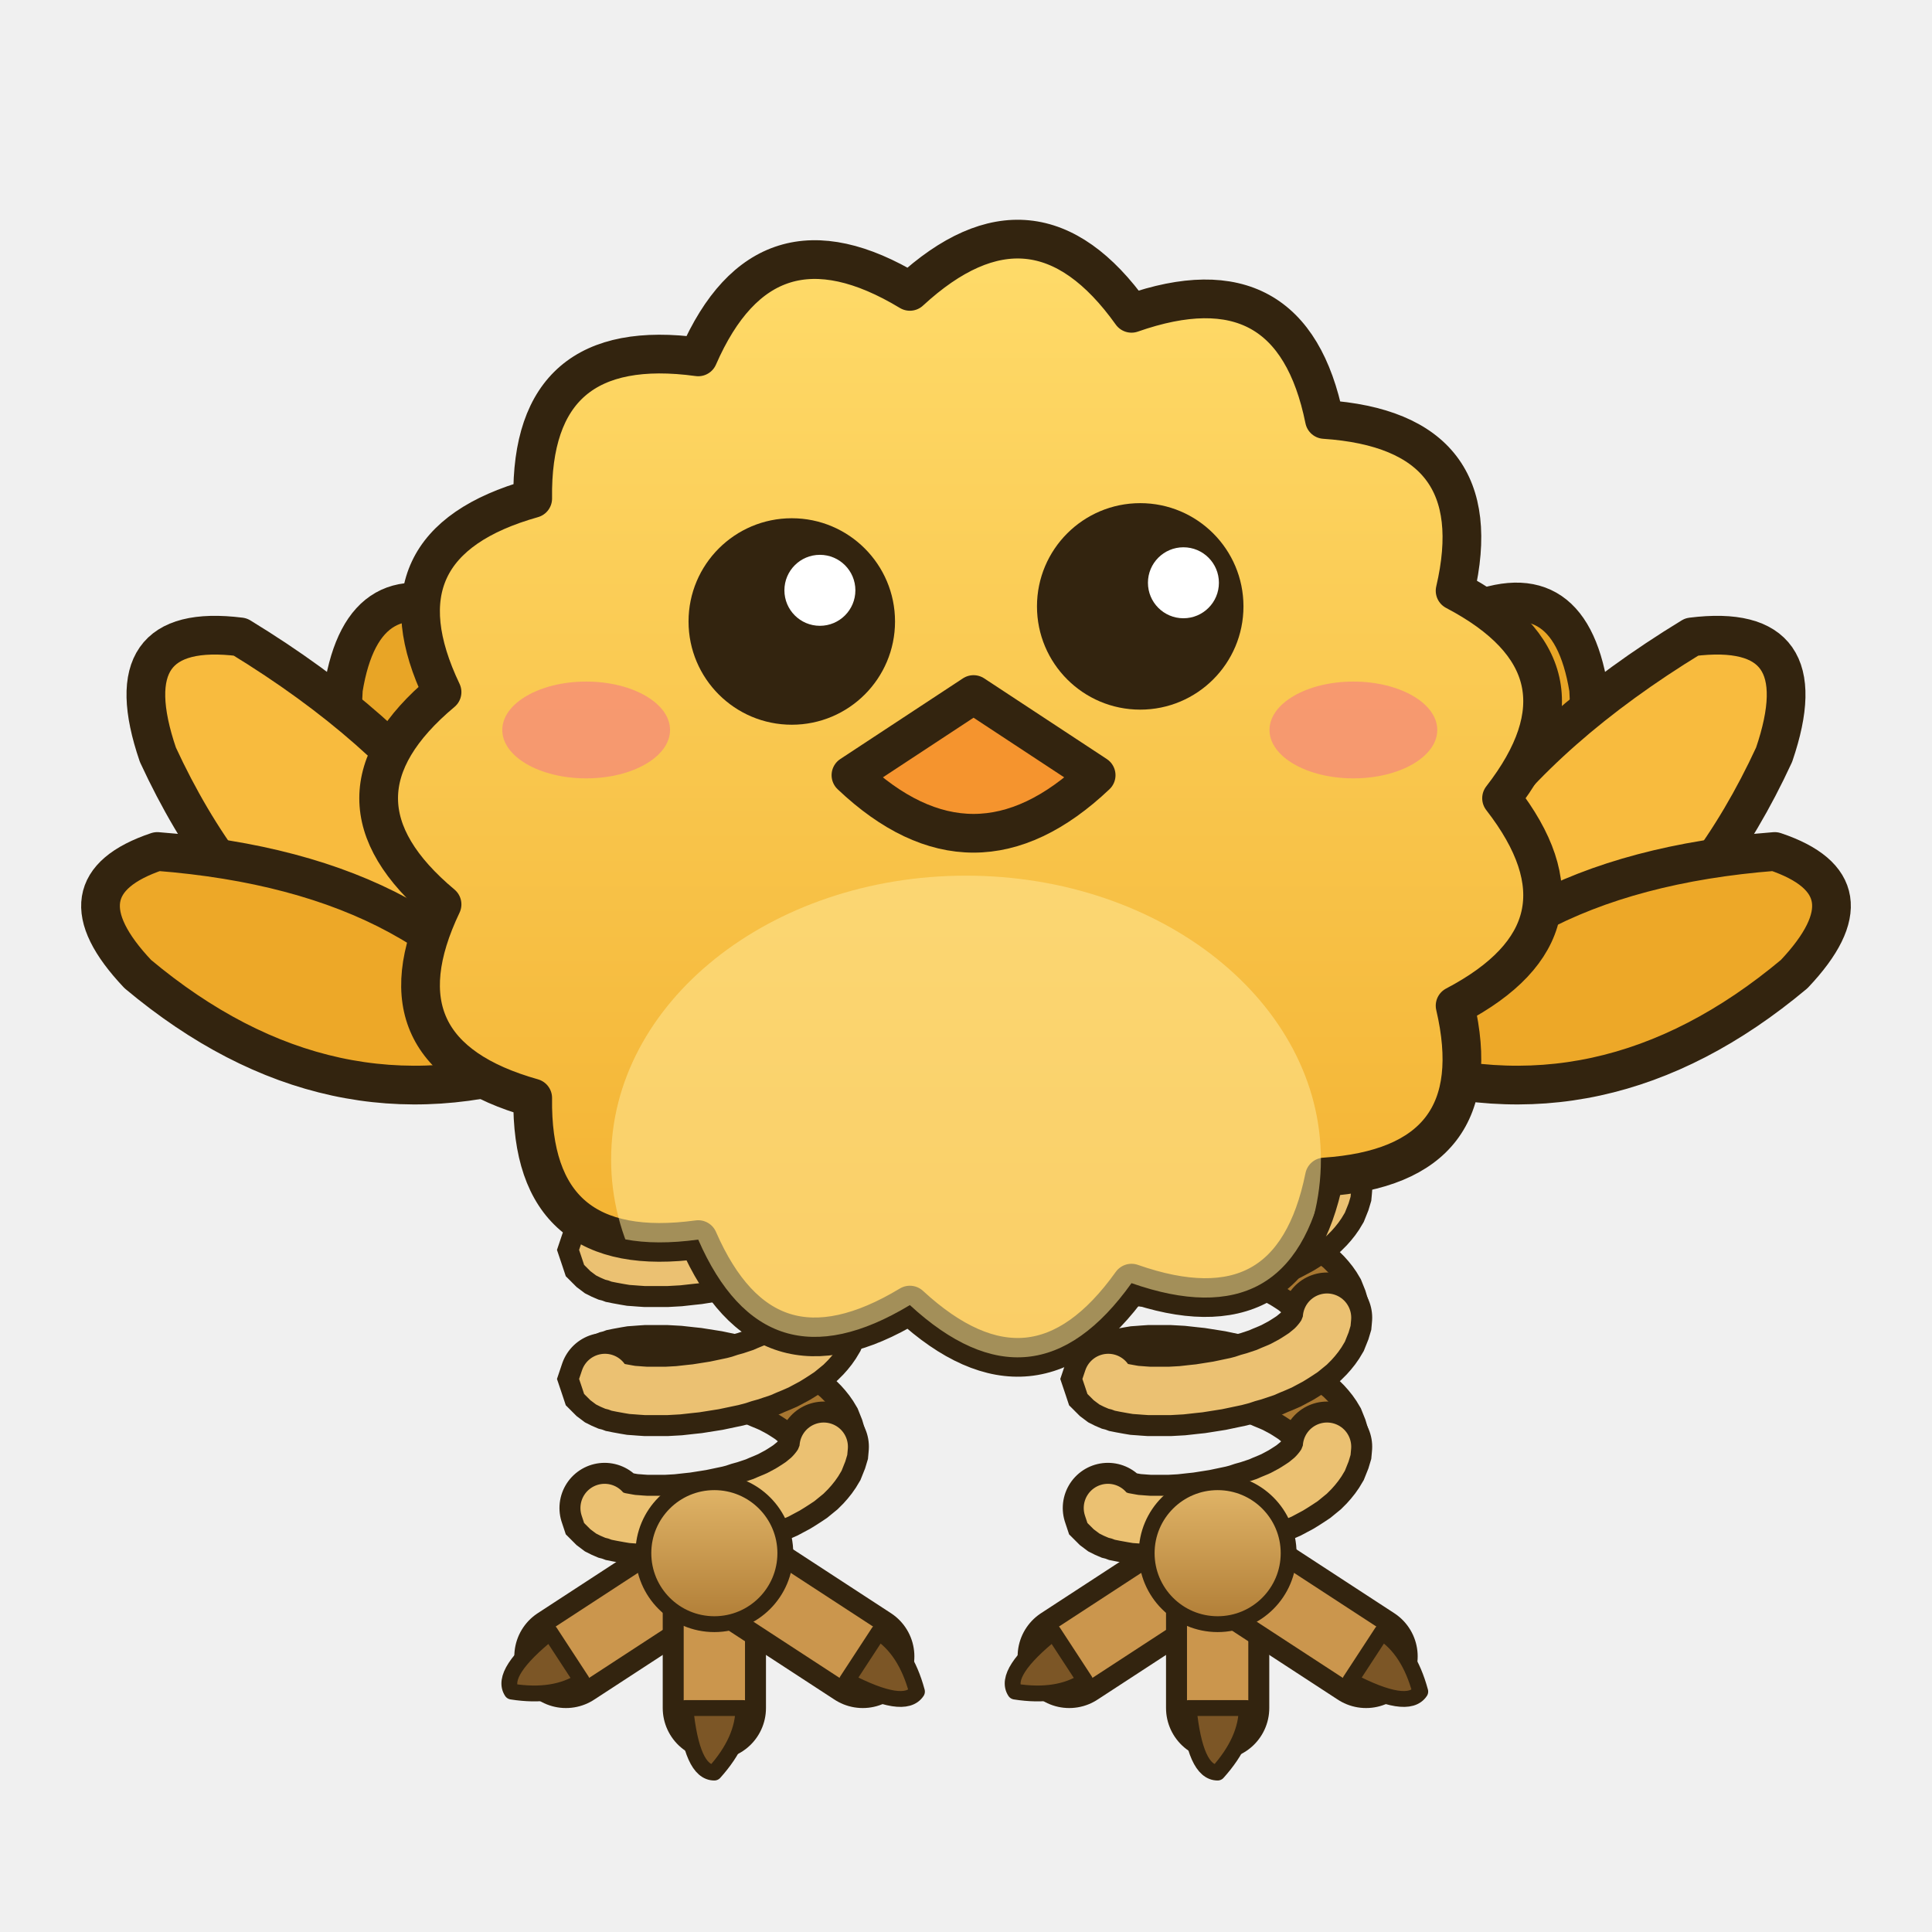
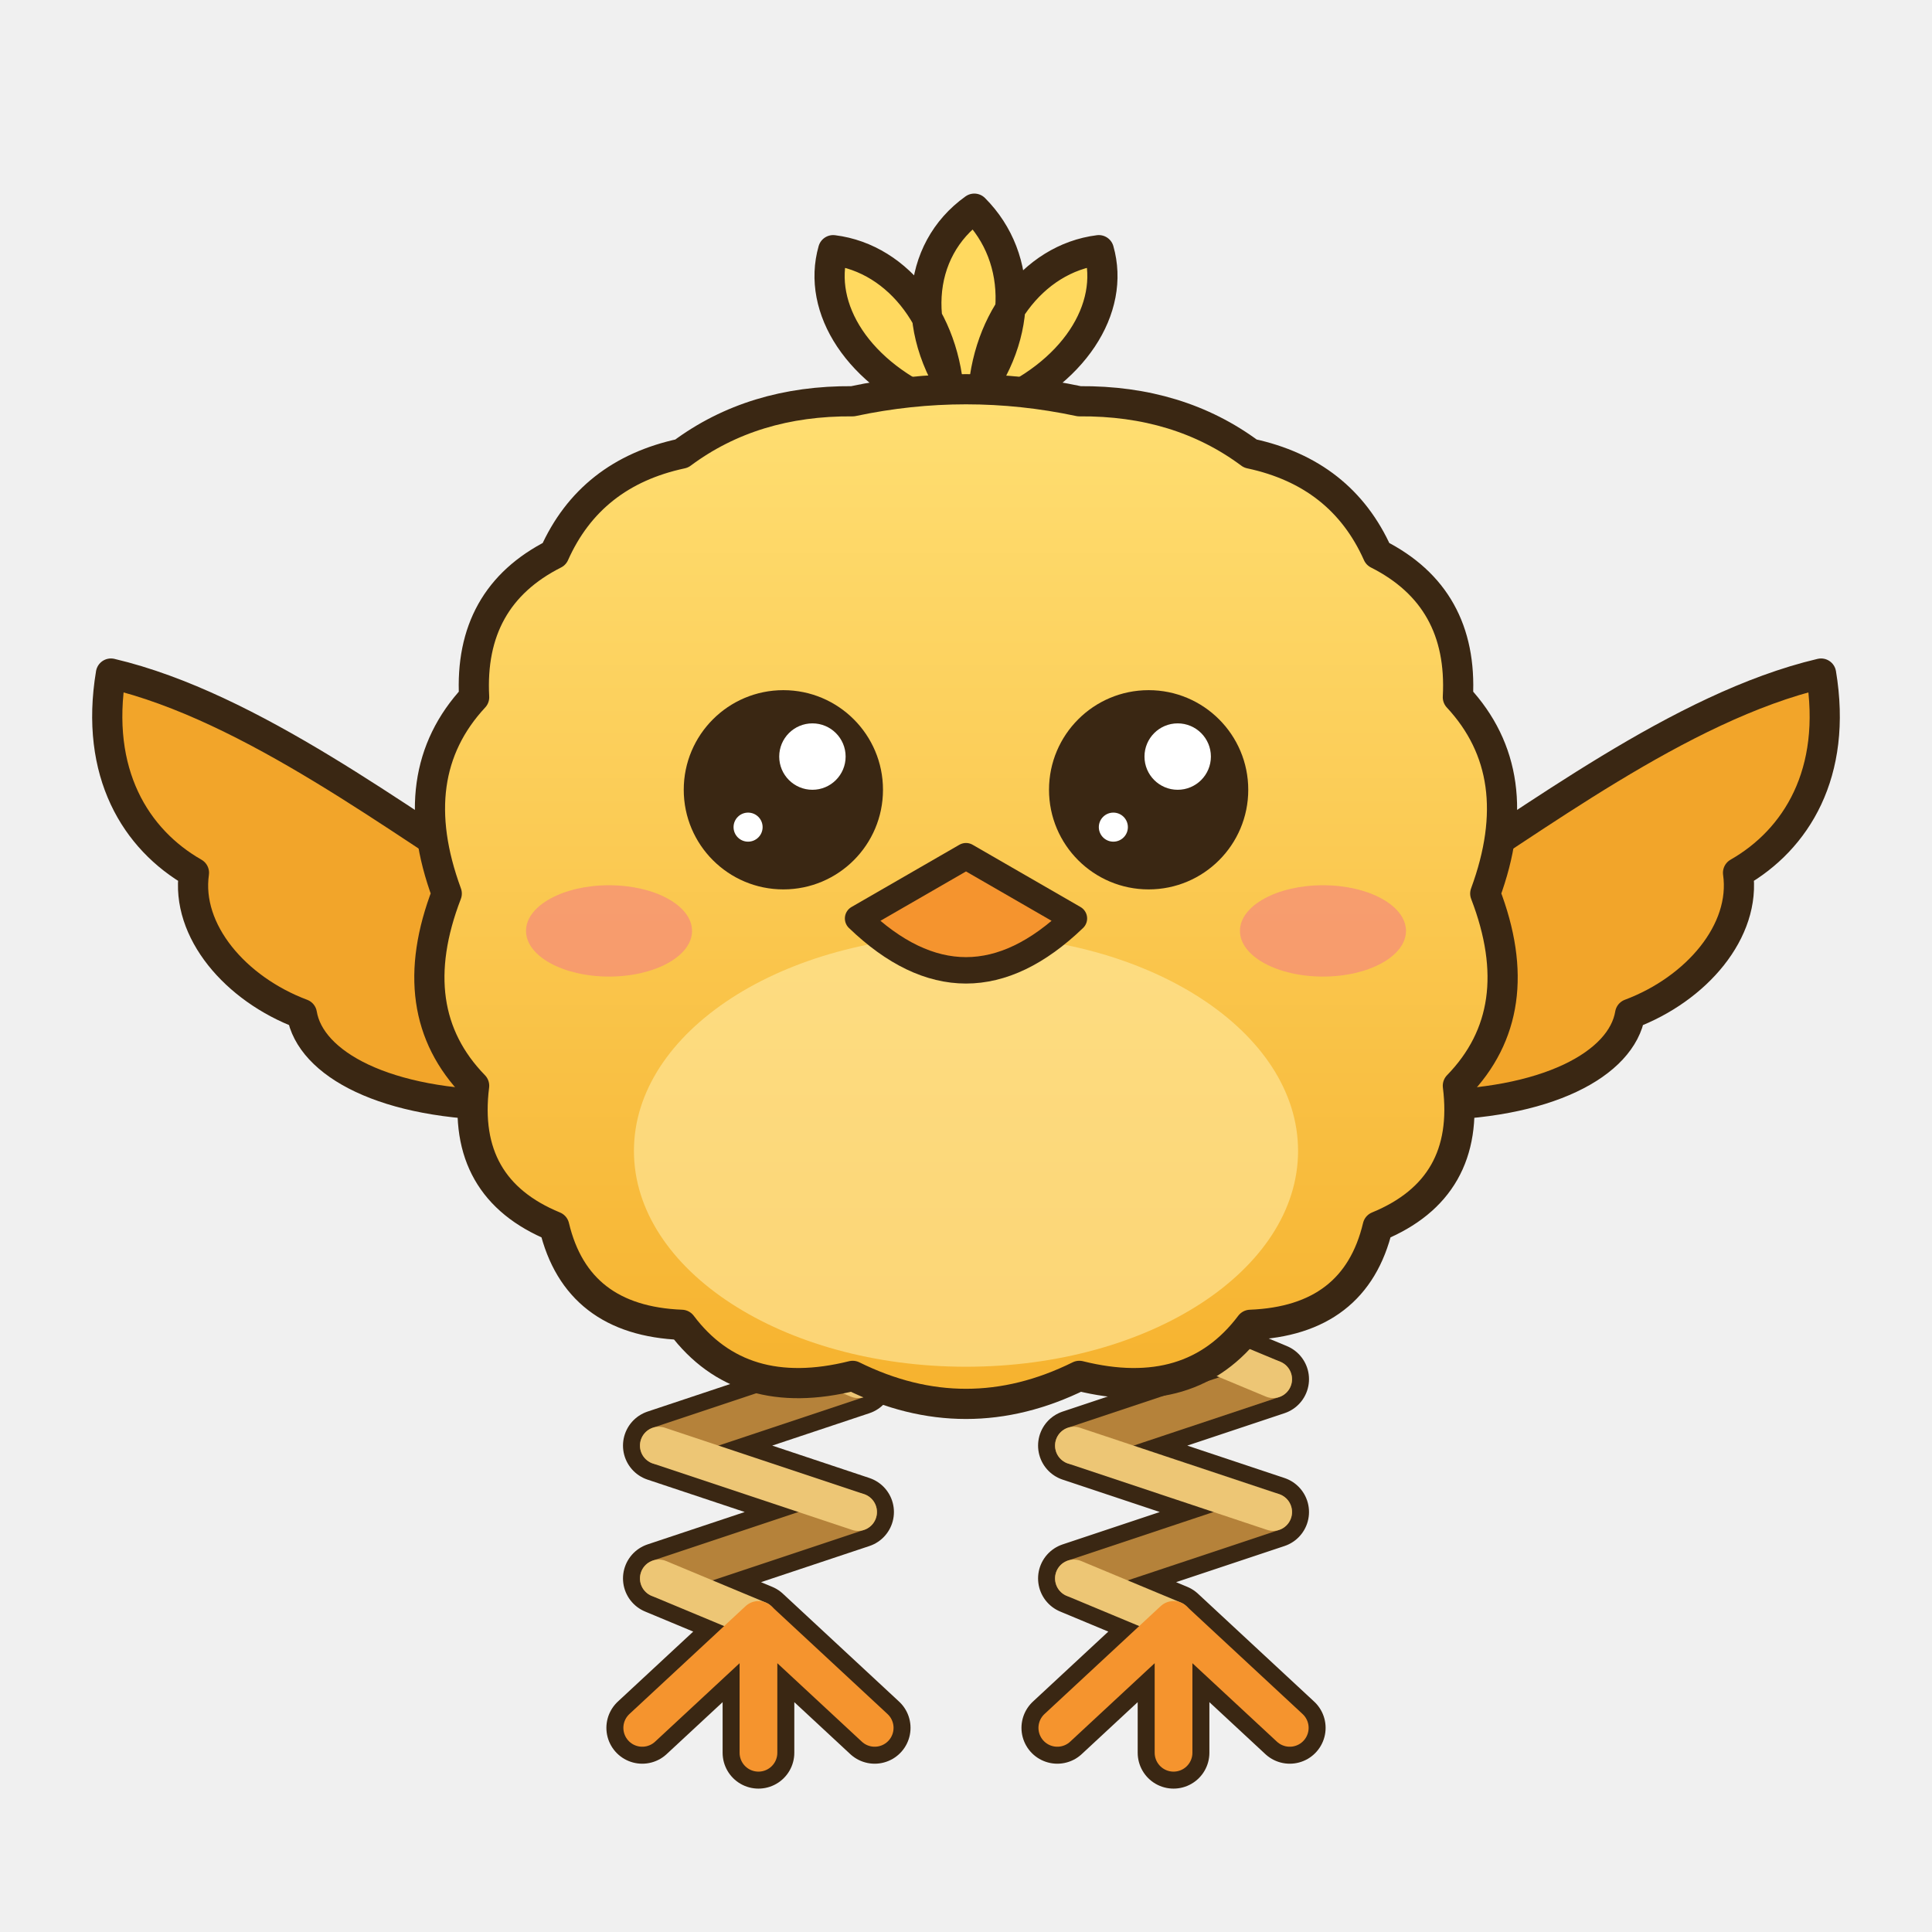
- <svg xmlns="http://www.w3.org/2000/svg" xmlns:xlink="http://www.w3.org/1999/xlink" viewBox="0 0 512 512" width="512" height="512" role="img" aria-label="springchick" version="1.1" id="svg59">
-   <defs id="defs4">
-     <linearGradient id="brass" x1="0" y1="0" x2="0" y2="1">
-       <stop offset="0" stop-color="#E9BE70" id="stop1" />
-       <stop offset="1" stop-color="#A9752F" id="stop2" />
+ <svg xmlns="http://www.w3.org/2000/svg" width="512" height="512" viewBox="0 0 512 512">
+   <defs>
+     <linearGradient id="linear-gradient-1" x1="256" y1="101.5" x2="256" y2="371" gradientUnits="userSpaceOnUse">
+       <stop offset="0" stop-color="#ffdf73" />
+       <stop offset="1" stop-color="#f6b22e" />
    </linearGradient>
-     <linearGradient id="down" x1="66.646" y1="27.224" x2="66.646" y2="392.84" gradientTransform="matrix(0.8717343,0,0,0.838587,37.12,35.41)" gradientUnits="userSpaceOnUse">
-       <stop offset="0" stop-color="#FFDC6B" id="stop3" />
-       <stop offset="1" stop-color="#F2AE2C" id="stop4" />
-     </linearGradient>
-     <clipPath id="bodyClip">
-       <path d="M 422.0 206.0 Q 453.3 246.3 407.6 270.3 Q 419.2 319.9 367.1 323.4 Q 356.9 373.7 307.3 356.3 Q 277.1 398.6 238.6 363.1 Q 193.7 390.2 173.0 342.8 Q 121.0 349.9 121.7 298.9 Q 71.7 284.8 93.6 238.9 Q 54.3 206.0 93.6 173.1 Q 71.7 127.2 121.7 113.1 Q 121.0 62.1 173.0 69.2 Q 193.7 21.8 238.6 48.9 Q 277.1 13.4 307.3 55.7 Q 356.9 38.3 367.1 88.6 Q 419.2 92.1 407.6 141.7 Q 453.3 165.7 422.0 206.0 Z" id="path4" />
-     </clipPath>
-     <linearGradient xlink:href="#brass" id="linearGradient59" x1="150" y1="412" x2="150" y2="468" gradientUnits="userSpaceOnUse" gradientTransform="matrix(0.855,0,0,0.855,37.12,35.41)" />
-     <linearGradient xlink:href="#brass" id="linearGradient60" x1="306" y1="412" x2="306" y2="468" gradientUnits="userSpaceOnUse" gradientTransform="matrix(0.855,0,0,0.855,37.12,35.41)" />
  </defs>
  <g id="sc-chick">
    <g id="sc-legs">
-       <path d="m 218.38,314.14 -0.086,0.855" fill="none" stroke="#33240f" stroke-width="22.23" stroke-linecap="round" id="path5" />
-       <path d="m 218.38,314.14 -0.086,0.855" fill="none" stroke="#a87731" stroke-width="10.26" stroke-linecap="round" id="path6" />
-       <path d="m 160.326,330.983 0.086,-0.257 0.257,-0.257 0.342,-0.257 0.342,-0.257 0.513,-0.257 0.599,-0.257 0.684,-0.171 0.684,-0.257 0.855,-0.171 0.941,-0.171 0.941,-0.171 1.026,-0.171 1.197,-0.086 1.111,-0.086 1.282,-0.086 h 1.282 1.368 1.454 1.368 l 1.539,0.086 1.539,0.086 1.539,0.171 1.539,0.171 1.625,0.171 1.625,0.257 1.625,0.257 1.625,0.257 1.625,0.342 1.625,0.342 1.625,0.342 1.625,0.427 1.539,0.513 1.539,0.427 1.539,0.513 1.539,0.513 1.368,0.599 1.454,0.599 1.368,0.599 1.282,0.684 1.282,0.684 1.111,0.684 1.197,0.769 1.026,0.684 0.941,0.769 0.941,0.769 0.855,0.855 0.684,0.769 0.684,0.855 0.599,0.855 0.513,0.855 0.342,0.855 0.342,0.855 0.257,0.855 0.086,0.941 0.086,0.855 -0.086,0.855" fill="none" stroke="#33240f" stroke-width="22.23" stroke-linecap="round" id="path7" />
-       <path d="m 160.326,330.983 0.086,-0.257 0.257,-0.257 0.342,-0.257 0.342,-0.257 0.513,-0.257 0.599,-0.257 0.684,-0.171 0.684,-0.257 0.855,-0.171 0.941,-0.171 0.941,-0.171 1.026,-0.171 1.197,-0.086 1.111,-0.086 1.282,-0.086 h 1.282 1.368 1.454 1.368 l 1.539,0.086 1.539,0.086 1.539,0.171 1.539,0.171 1.625,0.171 1.625,0.257 1.625,0.257 1.625,0.257 1.625,0.342 1.625,0.342 1.625,0.342 1.625,0.427 1.539,0.513 1.539,0.427 1.539,0.513 1.539,0.513 1.368,0.599 1.454,0.599 1.368,0.599 1.282,0.684 1.282,0.684 1.111,0.684 1.197,0.769 1.026,0.684 0.941,0.769 0.941,0.769 0.855,0.855 0.684,0.769 0.684,0.855 0.599,0.855 0.513,0.855 0.342,0.855 0.342,0.855 0.257,0.855 0.086,0.941 0.086,0.855 -0.086,0.855" fill="none" stroke="#a87731" stroke-width="10.26" stroke-linecap="round" id="path8" />
-       <path d="m 160.326,365.183 0.086,-0.257 0.257,-0.257 0.342,-0.257 0.342,-0.257 0.513,-0.257 0.599,-0.257 0.684,-0.171 0.684,-0.257 0.855,-0.171 0.941,-0.171 0.941,-0.171 1.026,-0.171 1.197,-0.086 1.111,-0.086 1.282,-0.086 h 1.282 1.368 1.454 1.368 l 1.539,0.086 1.539,0.086 1.539,0.171 1.539,0.171 1.625,0.171 1.625,0.257 1.625,0.257 1.625,0.257 1.625,0.342 1.625,0.342 1.625,0.342 1.625,0.427 1.539,0.513 1.539,0.427 1.539,0.513 1.539,0.513 1.368,0.599 1.454,0.599 1.368,0.599 1.282,0.684 1.282,0.684 1.111,0.684 1.197,0.769 1.026,0.684 0.941,0.769 0.941,0.769 0.855,0.855 0.684,0.769 0.684,0.855 0.599,0.855 0.513,0.855 0.342,0.855 0.342,0.855 0.257,0.855 0.086,0.941 0.086,0.855 -0.086,0.855" fill="none" stroke="#33240f" stroke-width="22.23" stroke-linecap="round" id="path9" />
-       <path d="m 160.326,365.183 0.086,-0.257 0.257,-0.257 0.342,-0.257 0.342,-0.257 0.513,-0.257 0.599,-0.257 0.684,-0.171 0.684,-0.257 0.855,-0.171 0.941,-0.171 0.941,-0.171 1.026,-0.171 1.197,-0.086 1.111,-0.086 1.282,-0.086 h 1.282 1.368 1.454 1.368 l 1.539,0.086 1.539,0.086 1.539,0.171 1.539,0.171 1.625,0.171 1.625,0.257 1.625,0.257 1.625,0.257 1.625,0.342 1.625,0.342 1.625,0.342 1.625,0.427 1.539,0.513 1.539,0.427 1.539,0.513 1.539,0.513 1.368,0.599 1.454,0.599 1.368,0.599 1.282,0.684 1.282,0.684 1.111,0.684 1.197,0.769 1.026,0.684 0.941,0.769 0.941,0.769 0.855,0.855 0.684,0.769 0.684,0.855 0.599,0.855 0.513,0.855 0.342,0.855 0.342,0.855 0.257,0.855 0.086,0.941 0.086,0.855 -0.086,0.855" fill="none" stroke="#a87731" stroke-width="10.26" stroke-linecap="round" id="path10" />
-       <path d="m 218.294,314.995 -0.086,0.941 -0.257,0.855 -0.342,0.855 -0.342,0.855 -0.513,0.855 -0.599,0.855 -0.684,0.855 -0.684,0.769 -0.855,0.855 -0.941,0.769 -0.941,0.769 -1.026,0.684 -1.197,0.769 -1.111,0.684 -1.282,0.684 -1.282,0.684 -1.368,0.599 -1.454,0.599 -1.368,0.599 -1.539,0.513 -1.539,0.513 -1.539,0.427 -1.539,0.513 -1.625,0.427 -1.625,0.342 -1.625,0.342 -1.625,0.342 -1.625,0.257 -1.625,0.257 -1.625,0.257 -1.625,0.171 -1.539,0.171 -1.539,0.171 -1.539,0.086 -1.539,0.086 h -1.368 -1.454 -1.368 -1.282 l -1.282,-0.086 -1.111,-0.086 -1.197,-0.086 -1.026,-0.171 -0.941,-0.171 -0.941,-0.171 -0.855,-0.171 -0.684,-0.257 -0.684,-0.171 -0.599,-0.257 -0.513,-0.257 -0.342,-0.257 -0.342,-0.257 -0.257,-0.257 -0.086,-0.257 -0.086,-0.257 0.086,-0.257" fill="none" stroke="#33240f" stroke-width="23.94" stroke-linecap="round" id="path11" />
-       <path d="m 218.294,314.995 -0.086,0.941 -0.257,0.855 -0.342,0.855 -0.342,0.855 -0.513,0.855 -0.599,0.855 -0.684,0.855 -0.684,0.769 -0.855,0.855 -0.941,0.769 -0.941,0.769 -1.026,0.684 -1.197,0.769 -1.111,0.684 -1.282,0.684 -1.282,0.684 -1.368,0.599 -1.454,0.599 -1.368,0.599 -1.539,0.513 -1.539,0.513 -1.539,0.427 -1.539,0.513 -1.625,0.427 -1.625,0.342 -1.625,0.342 -1.625,0.342 -1.625,0.257 -1.625,0.257 -1.625,0.257 -1.625,0.171 -1.539,0.171 -1.539,0.171 -1.539,0.086 -1.539,0.086 h -1.368 -1.454 -1.368 -1.282 l -1.282,-0.086 -1.111,-0.086 -1.197,-0.086 -1.026,-0.171 -0.941,-0.171 -0.941,-0.171 -0.855,-0.171 -0.684,-0.257 -0.684,-0.171 -0.599,-0.257 -0.513,-0.257 -0.342,-0.257 -0.342,-0.257 -0.257,-0.257 -0.086,-0.257 -0.086,-0.257 0.086,-0.257" fill="none" stroke="#ebc172" stroke-width="12.825" stroke-linecap="round" id="path12" />
-       <path d="m 218.294,349.195 -0.086,0.941 -0.257,0.855 -0.342,0.855 -0.342,0.855 -0.513,0.855 -0.599,0.855 -0.684,0.855 -0.684,0.769 -0.855,0.855 -0.941,0.769 -0.941,0.769 -1.026,0.684 -1.197,0.769 -1.111,0.684 -1.282,0.684 -1.282,0.684 -1.368,0.599 -1.454,0.599 -1.368,0.599 -1.539,0.513 -1.539,0.513 -1.539,0.427 -1.539,0.513 -1.625,0.427 -1.625,0.342 -1.625,0.342 -1.625,0.342 -1.625,0.257 -1.625,0.257 -1.625,0.257 -1.625,0.171 -1.539,0.171 -1.539,0.171 -1.539,0.086 -1.539,0.086 h -1.368 -1.454 -1.368 -1.282 l -1.282,-0.086 -1.111,-0.086 -1.197,-0.086 -1.026,-0.171 -0.941,-0.171 -0.941,-0.171 -0.855,-0.171 -0.684,-0.257 -0.684,-0.171 -0.599,-0.257 -0.513,-0.257 -0.342,-0.257 -0.342,-0.257 -0.257,-0.257 -0.086,-0.257 -0.086,-0.257 0.086,-0.257" fill="none" stroke="#33240f" stroke-width="23.94" stroke-linecap="round" id="path13" />
-       <path d="m 218.294,349.195 -0.086,0.941 -0.257,0.855 -0.342,0.855 -0.342,0.855 -0.513,0.855 -0.599,0.855 -0.684,0.855 -0.684,0.769 -0.855,0.855 -0.941,0.769 -0.941,0.769 -1.026,0.684 -1.197,0.769 -1.111,0.684 -1.282,0.684 -1.282,0.684 -1.368,0.599 -1.454,0.599 -1.368,0.599 -1.539,0.513 -1.539,0.513 -1.539,0.427 -1.539,0.513 -1.625,0.427 -1.625,0.342 -1.625,0.342 -1.625,0.342 -1.625,0.257 -1.625,0.257 -1.625,0.257 -1.625,0.171 -1.539,0.171 -1.539,0.171 -1.539,0.086 -1.539,0.086 h -1.368 -1.454 -1.368 -1.282 l -1.282,-0.086 -1.111,-0.086 -1.197,-0.086 -1.026,-0.171 -0.941,-0.171 -0.941,-0.171 -0.855,-0.171 -0.684,-0.257 -0.684,-0.171 -0.599,-0.257 -0.513,-0.257 -0.342,-0.257 -0.342,-0.257 -0.257,-0.257 -0.086,-0.257 -0.086,-0.257 0.086,-0.257" fill="none" stroke="#ebc172" stroke-width="12.825" stroke-linecap="round" id="path14" />
-       <path d="m 218.294,383.395 -0.086,0.941 -0.257,0.855 -0.342,0.855 -0.342,0.855 -0.513,0.855 -0.599,0.855 -0.684,0.855 -0.684,0.769 -0.855,0.855 -0.941,0.769 -0.941,0.769 -1.026,0.684 -1.197,0.769 -1.111,0.684 -1.282,0.684 -1.282,0.684 -1.368,0.599 -1.454,0.599 -1.368,0.599 -1.539,0.513 -1.539,0.513 -1.539,0.427 -1.539,0.513 -1.625,0.427 -1.625,0.342 -1.625,0.342 -1.625,0.342 -1.625,0.257 -1.625,0.257 -1.625,0.257 -1.625,0.171 -1.539,0.171 -1.539,0.171 -1.539,0.086 -1.539,0.086 h -1.368 -1.454 -1.368 -1.282 l -1.282,-0.086 -1.111,-0.086 -1.197,-0.086 -1.026,-0.171 -0.941,-0.171 -0.941,-0.171 -0.855,-0.171 -0.684,-0.257 -0.684,-0.171 -0.599,-0.257 -0.513,-0.257 -0.342,-0.257 -0.342,-0.257 -0.257,-0.257 -0.086,-0.257 -0.086,-0.257" fill="none" stroke="#33240f" stroke-width="23.94" stroke-linecap="round" id="path15" />
-       <path d="m 218.294,383.395 -0.086,0.941 -0.257,0.855 -0.342,0.855 -0.342,0.855 -0.513,0.855 -0.599,0.855 -0.684,0.855 -0.684,0.769 -0.855,0.855 -0.941,0.769 -0.941,0.769 -1.026,0.684 -1.197,0.769 -1.111,0.684 -1.282,0.684 -1.282,0.684 -1.368,0.599 -1.454,0.599 -1.368,0.599 -1.539,0.513 -1.539,0.513 -1.539,0.427 -1.539,0.513 -1.625,0.427 -1.625,0.342 -1.625,0.342 -1.625,0.342 -1.625,0.257 -1.625,0.257 -1.625,0.257 -1.625,0.171 -1.539,0.171 -1.539,0.171 -1.539,0.086 -1.539,0.086 h -1.368 -1.454 -1.368 -1.282 l -1.282,-0.086 -1.111,-0.086 -1.197,-0.086 -1.026,-0.171 -0.941,-0.171 -0.941,-0.171 -0.855,-0.171 -0.684,-0.257 -0.684,-0.171 -0.599,-0.257 -0.513,-0.257 -0.342,-0.257 -0.342,-0.257 -0.257,-0.257 -0.086,-0.257 -0.086,-0.257" fill="none" stroke="#ebc172" stroke-width="12.825" stroke-linecap="round" id="path16" />
-       <path d="m 189.31,413.32 -39.33,25.65" stroke="#33240f" stroke-width="27.36" stroke-linecap="round" id="path17" />
-       <path d="m 189.31,413.32 -39.33,25.65" stroke="#cb964d" stroke-width="16.245" stroke-linecap="round" id="path18" />
-       <path d="m 145.791,432.558 q -13.424,10.773 -10.175,15.732 11.371,1.796 18.553,-2.907 z" fill="#7c5626" stroke="#33240f" stroke-width="10.26" stroke-linejoin="round" id="path19" style="stroke-width:4.2;stroke-dasharray:none" />
-       <path d="m 189.31,413.32 v 39.33" stroke="#33240f" stroke-width="27.36" stroke-linecap="round" id="path20" />
-       <path d="m 189.31,413.32 v 39.33" stroke="#cb964d" stroke-width="16.245" stroke-linecap="round" id="path21" />
-       <path d="m 181.615,452.65 q 1.71,17.1 7.695,17.1 7.695,-8.55 7.695,-17.1 z" fill="#7c5626" stroke="#33240f" stroke-width="10.26" stroke-linejoin="round" id="path22" style="stroke-width:4.2;stroke-dasharray:none" />
-       <path d="m 189.31,413.32 39.33,25.65" stroke="#33240f" stroke-width="27.36" stroke-linecap="round" id="path23" />
-       <path d="m 189.31,413.32 39.33,25.65" stroke="#cb964d" stroke-width="16.245" stroke-linecap="round" id="path24" />
-       <path d="m 224.451,445.382 q 15.219,7.952 18.553,2.907 -2.993,-11.115 -10.175,-15.732 z" fill="#7c5626" stroke="#33240f" stroke-width="10.26" stroke-linejoin="round" id="path25" style="stroke-width:4.2;stroke-dasharray:none" />
-       <circle cx="189.31" cy="411.61" r="18.81" fill="url(#brass)" stroke="#33240f" stroke-width="10.26" id="circle25" style="fill:url(#linearGradient59);stroke-width:4.2;stroke-dasharray:none" />
-       <path d="m 351.76,314.14 -0.086,0.855" fill="none" stroke="#33240f" stroke-width="22.23" stroke-linecap="round" id="path26" />
-       <path d="m 351.76,314.14 -0.086,0.855" fill="none" stroke="#a87731" stroke-width="10.26" stroke-linecap="round" id="path27" />
-       <path d="m 293.705,330.983 0.086,-0.257 0.257,-0.257 0.342,-0.257 0.342,-0.257 0.513,-0.257 0.599,-0.257 0.684,-0.171 0.684,-0.257 0.855,-0.171 0.941,-0.171 0.941,-0.171 1.026,-0.171 1.197,-0.086 1.111,-0.086 1.282,-0.086 h 1.282 1.368 1.454 1.368 l 1.539,0.086 1.539,0.086 1.539,0.171 1.539,0.171 1.625,0.171 1.625,0.257 1.625,0.257 1.625,0.257 1.625,0.342 1.625,0.342 1.625,0.342 1.625,0.427 1.539,0.513 1.539,0.427 1.539,0.513 1.539,0.513 1.368,0.599 1.454,0.599 1.368,0.599 1.282,0.684 1.282,0.684 1.111,0.684 1.197,0.769 1.026,0.684 0.941,0.769 0.941,0.769 0.855,0.855 0.684,0.769 0.684,0.855 0.599,0.855 0.513,0.855 0.342,0.855 0.342,0.855 0.257,0.855 0.086,0.941 0.086,0.855 -0.086,0.855" fill="none" stroke="#33240f" stroke-width="22.23" stroke-linecap="round" id="path28" />
-       <path d="m 293.705,330.983 0.086,-0.257 0.257,-0.257 0.342,-0.257 0.342,-0.257 0.513,-0.257 0.599,-0.257 0.684,-0.171 0.684,-0.257 0.855,-0.171 0.941,-0.171 0.941,-0.171 1.026,-0.171 1.197,-0.086 1.111,-0.086 1.282,-0.086 h 1.282 1.368 1.454 1.368 l 1.539,0.086 1.539,0.086 1.539,0.171 1.539,0.171 1.625,0.171 1.625,0.257 1.625,0.257 1.625,0.257 1.625,0.342 1.625,0.342 1.625,0.342 1.625,0.427 1.539,0.513 1.539,0.427 1.539,0.513 1.539,0.513 1.368,0.599 1.454,0.599 1.368,0.599 1.282,0.684 1.282,0.684 1.111,0.684 1.197,0.769 1.026,0.684 0.941,0.769 0.941,0.769 0.855,0.855 0.684,0.769 0.684,0.855 0.599,0.855 0.513,0.855 0.342,0.855 0.342,0.855 0.257,0.855 0.086,0.941 0.086,0.855 -0.086,0.855" fill="none" stroke="#a87731" stroke-width="10.26" stroke-linecap="round" id="path29" />
-       <path d="m 293.705,365.183 0.086,-0.257 0.257,-0.257 0.342,-0.257 0.342,-0.257 0.513,-0.257 0.599,-0.257 0.684,-0.171 0.684,-0.257 0.855,-0.171 0.941,-0.171 0.941,-0.171 1.026,-0.171 1.197,-0.086 1.111,-0.086 1.282,-0.086 h 1.282 1.368 1.454 1.368 l 1.539,0.086 1.539,0.086 1.539,0.171 1.539,0.171 1.625,0.171 1.625,0.257 1.625,0.257 1.625,0.257 1.625,0.342 1.625,0.342 1.625,0.342 1.625,0.427 1.539,0.513 1.539,0.427 1.539,0.513 1.539,0.513 1.368,0.599 1.454,0.599 1.368,0.599 1.282,0.684 1.282,0.684 1.111,0.684 1.197,0.769 1.026,0.684 0.941,0.769 0.941,0.769 0.855,0.855 0.684,0.769 0.684,0.855 0.599,0.855 0.513,0.855 0.342,0.855 0.342,0.855 0.257,0.855 0.086,0.941 0.086,0.855 -0.086,0.855" fill="none" stroke="#33240f" stroke-width="22.23" stroke-linecap="round" id="path30" />
-       <path d="m 293.705,365.183 0.086,-0.257 0.257,-0.257 0.342,-0.257 0.342,-0.257 0.513,-0.257 0.599,-0.257 0.684,-0.171 0.684,-0.257 0.855,-0.171 0.941,-0.171 0.941,-0.171 1.026,-0.171 1.197,-0.086 1.111,-0.086 1.282,-0.086 h 1.282 1.368 1.454 1.368 l 1.539,0.086 1.539,0.086 1.539,0.171 1.539,0.171 1.625,0.171 1.625,0.257 1.625,0.257 1.625,0.257 1.625,0.342 1.625,0.342 1.625,0.342 1.625,0.427 1.539,0.513 1.539,0.427 1.539,0.513 1.539,0.513 1.368,0.599 1.454,0.599 1.368,0.599 1.282,0.684 1.282,0.684 1.111,0.684 1.197,0.769 1.026,0.684 0.941,0.769 0.941,0.769 0.855,0.855 0.684,0.769 0.684,0.855 0.599,0.855 0.513,0.855 0.342,0.855 0.342,0.855 0.257,0.855 0.086,0.941 0.086,0.855 -0.086,0.855" fill="none" stroke="#a87731" stroke-width="10.26" stroke-linecap="round" id="path31" />
-       <path d="m 351.675,314.995 -0.086,0.941 -0.257,0.855 -0.342,0.855 -0.342,0.855 -0.513,0.855 -0.599,0.855 -0.684,0.855 -0.684,0.769 -0.855,0.855 -0.941,0.769 -0.941,0.769 -1.026,0.684 -1.197,0.769 -1.111,0.684 -1.282,0.684 -1.282,0.684 -1.368,0.599 -1.454,0.599 -1.368,0.599 -1.539,0.513 -1.539,0.513 -1.539,0.427 -1.539,0.513 -1.625,0.427 -1.625,0.342 -1.625,0.342 -1.625,0.342 -1.625,0.257 -1.625,0.257 -1.625,0.257 -1.625,0.171 -1.539,0.171 -1.539,0.171 -1.539,0.086 -1.539,0.086 h -1.368 -1.454 -1.368 -1.282 l -1.282,-0.086 -1.111,-0.086 -1.197,-0.086 -1.026,-0.171 -0.941,-0.171 -0.941,-0.171 -0.855,-0.171 -0.684,-0.257 -0.684,-0.171 -0.599,-0.257 -0.513,-0.257 -0.342,-0.257 -0.342,-0.257 -0.257,-0.257 -0.086,-0.257 -0.086,-0.257 0.086,-0.257" fill="none" stroke="#33240f" stroke-width="23.94" stroke-linecap="round" id="path32" />
-       <path d="m 351.675,314.995 -0.086,0.941 -0.257,0.855 -0.342,0.855 -0.342,0.855 -0.513,0.855 -0.599,0.855 -0.684,0.855 -0.684,0.769 -0.855,0.855 -0.941,0.769 -0.941,0.769 -1.026,0.684 -1.197,0.769 -1.111,0.684 -1.282,0.684 -1.282,0.684 -1.368,0.599 -1.454,0.599 -1.368,0.599 -1.539,0.513 -1.539,0.513 -1.539,0.427 -1.539,0.513 -1.625,0.427 -1.625,0.342 -1.625,0.342 -1.625,0.342 -1.625,0.257 -1.625,0.257 -1.625,0.257 -1.625,0.171 -1.539,0.171 -1.539,0.171 -1.539,0.086 -1.539,0.086 h -1.368 -1.454 -1.368 -1.282 l -1.282,-0.086 -1.111,-0.086 -1.197,-0.086 -1.026,-0.171 -0.941,-0.171 -0.941,-0.171 -0.855,-0.171 -0.684,-0.257 -0.684,-0.171 -0.599,-0.257 -0.513,-0.257 -0.342,-0.257 -0.342,-0.257 -0.257,-0.257 -0.086,-0.257 -0.086,-0.257 0.086,-0.257" fill="none" stroke="#ebc172" stroke-width="12.825" stroke-linecap="round" id="path33" />
-       <path d="m 351.675,349.195 -0.086,0.941 -0.257,0.855 -0.342,0.855 -0.342,0.855 -0.513,0.855 -0.599,0.855 -0.684,0.855 -0.684,0.769 -0.855,0.855 -0.941,0.769 -0.941,0.769 -1.026,0.684 -1.197,0.769 -1.111,0.684 -1.282,0.684 -1.282,0.684 -1.368,0.599 -1.454,0.599 -1.368,0.599 -1.539,0.513 -1.539,0.513 -1.539,0.427 -1.539,0.513 -1.625,0.427 -1.625,0.342 -1.625,0.342 -1.625,0.342 -1.625,0.257 -1.625,0.257 -1.625,0.257 -1.625,0.171 -1.539,0.171 -1.539,0.171 -1.539,0.086 -1.539,0.086 h -1.368 -1.454 -1.368 -1.282 l -1.282,-0.086 -1.111,-0.086 -1.197,-0.086 -1.026,-0.171 -0.941,-0.171 -0.941,-0.171 -0.855,-0.171 -0.684,-0.257 -0.684,-0.171 -0.599,-0.257 -0.513,-0.257 -0.342,-0.257 -0.342,-0.257 -0.257,-0.257 -0.086,-0.257 -0.086,-0.257 0.086,-0.257" fill="none" stroke="#33240f" stroke-width="23.94" stroke-linecap="round" id="path34" />
-       <path d="m 351.675,349.195 -0.086,0.941 -0.257,0.855 -0.342,0.855 -0.342,0.855 -0.513,0.855 -0.599,0.855 -0.684,0.855 -0.684,0.769 -0.855,0.855 -0.941,0.769 -0.941,0.769 -1.026,0.684 -1.197,0.769 -1.111,0.684 -1.282,0.684 -1.282,0.684 -1.368,0.599 -1.454,0.599 -1.368,0.599 -1.539,0.513 -1.539,0.513 -1.539,0.427 -1.539,0.513 -1.625,0.427 -1.625,0.342 -1.625,0.342 -1.625,0.342 -1.625,0.257 -1.625,0.257 -1.625,0.257 -1.625,0.171 -1.539,0.171 -1.539,0.171 -1.539,0.086 -1.539,0.086 h -1.368 -1.454 -1.368 -1.282 l -1.282,-0.086 -1.111,-0.086 -1.197,-0.086 -1.026,-0.171 -0.941,-0.171 -0.941,-0.171 -0.855,-0.171 -0.684,-0.257 -0.684,-0.171 -0.599,-0.257 -0.513,-0.257 -0.342,-0.257 -0.342,-0.257 -0.257,-0.257 -0.086,-0.257 -0.086,-0.257 0.086,-0.257" fill="none" stroke="#ebc172" stroke-width="12.825" stroke-linecap="round" id="path35" />
-       <path d="m 351.675,383.395 -0.086,0.941 -0.257,0.855 -0.342,0.855 -0.342,0.855 -0.513,0.855 -0.599,0.855 -0.684,0.855 -0.684,0.769 -0.855,0.855 -0.941,0.769 -0.941,0.769 -1.026,0.684 -1.197,0.769 -1.111,0.684 -1.282,0.684 -1.282,0.684 -1.368,0.599 -1.454,0.599 -1.368,0.599 -1.539,0.513 -1.539,0.513 -1.539,0.427 -1.539,0.513 -1.625,0.427 -1.625,0.342 -1.625,0.342 -1.625,0.342 -1.625,0.257 -1.625,0.257 -1.625,0.257 -1.625,0.171 -1.539,0.171 -1.539,0.171 -1.539,0.086 -1.539,0.086 h -1.368 -1.454 -1.368 -1.282 l -1.282,-0.086 -1.111,-0.086 -1.197,-0.086 -1.026,-0.171 -0.941,-0.171 -0.941,-0.171 -0.855,-0.171 -0.684,-0.257 -0.684,-0.171 -0.599,-0.257 -0.513,-0.257 -0.342,-0.257 -0.342,-0.257 -0.257,-0.257 -0.086,-0.257 -0.086,-0.257" fill="none" stroke="#33240f" stroke-width="23.94" stroke-linecap="round" id="path36" />
-       <path d="m 351.675,383.395 -0.086,0.941 -0.257,0.855 -0.342,0.855 -0.342,0.855 -0.513,0.855 -0.599,0.855 -0.684,0.855 -0.684,0.769 -0.855,0.855 -0.941,0.769 -0.941,0.769 -1.026,0.684 -1.197,0.769 -1.111,0.684 -1.282,0.684 -1.282,0.684 -1.368,0.599 -1.454,0.599 -1.368,0.599 -1.539,0.513 -1.539,0.513 -1.539,0.427 -1.539,0.513 -1.625,0.427 -1.625,0.342 -1.625,0.342 -1.625,0.342 -1.625,0.257 -1.625,0.257 -1.625,0.257 -1.625,0.171 -1.539,0.171 -1.539,0.171 -1.539,0.086 -1.539,0.086 h -1.368 -1.454 -1.368 -1.282 l -1.282,-0.086 -1.111,-0.086 -1.197,-0.086 -1.026,-0.171 -0.941,-0.171 -0.941,-0.171 -0.855,-0.171 -0.684,-0.257 -0.684,-0.171 -0.599,-0.257 -0.513,-0.257 -0.342,-0.257 -0.342,-0.257 -0.257,-0.257 -0.086,-0.257 -0.086,-0.257" fill="none" stroke="#ebc172" stroke-width="12.825" stroke-linecap="round" id="path37" />
-       <path d="m 322.69,413.32 -39.33,25.65" stroke="#33240f" stroke-width="27.36" stroke-linecap="round" id="path38" />
-       <path d="m 322.69,413.32 -39.33,25.65" stroke="#cb964d" stroke-width="16.245" stroke-linecap="round" id="path39" />
-       <path d="m 279.171,432.558 q -13.424,10.773 -10.175,15.732 11.371,1.796 18.553,-2.907 z" fill="#7c5626" stroke="#33240f" stroke-width="10.26" stroke-linejoin="round" id="path40" style="stroke-width:4.2;stroke-dasharray:none" />
-       <path d="m 322.69,413.32 v 39.33" stroke="#33240f" stroke-width="27.36" stroke-linecap="round" id="path41" />
-       <path d="m 322.69,413.32 v 39.33" stroke="#cb964d" stroke-width="16.245" stroke-linecap="round" id="path42" />
-       <path d="m 314.995,452.65 q 1.71,17.1 7.695,17.1 7.695,-8.55 7.695,-17.1 z" fill="#7c5626" stroke="#33240f" stroke-width="10.26" stroke-linejoin="round" id="path43" style="stroke-width:4.2;stroke-dasharray:none" />
-       <path d="m 322.69,413.32 39.33,25.65" stroke="#33240f" stroke-width="27.36" stroke-linecap="round" id="path44" />
-       <path d="m 322.69,413.32 39.33,25.65" stroke="#cb964d" stroke-width="16.245" stroke-linecap="round" id="path45" />
-       <path d="m 357.83,445.382 q 15.219,7.952 18.553,2.907 -2.993,-11.115 -10.175,-15.732 z" fill="#7c5626" stroke="#33240f" stroke-width="10.26" stroke-linejoin="round" id="path46" style="stroke-width:4.2;stroke-dasharray:none" />
-       <circle cx="322.69" cy="411.61" r="18.81" fill="url(#brass)" stroke="#33240f" stroke-width="10.26" id="circle46" style="fill:url(#linearGradient60);stroke-width:4.2;stroke-dasharray:none" />
+       <path d="M201 354.5 L227.4 365.5 L174.6 383.1 L227.4 400.7 L174.6 418.3 L201 429.3 M201 429.3 L170.2 457.9 M201 429.3 L201 464.5 M201 429.3 L231.8 457.9 M311 354.5 L337.4 365.5 L284.6 383.1 L337.4 400.7 L284.6 418.3 L311 429.3 M311 429.3 L280.2 457.9 M311 429.3 L311 464.5 M311 429.3 L341.8 457.9" fill="none" stroke="#3a2713" stroke-width="19" stroke-linecap="round" stroke-linejoin="round" />
+       <path d="M227.4 365.5 L174.6 383.1 M227.4 400.7 L174.6 418.3 M337.4 365.5 L284.6 383.1 M337.4 400.7 L284.6 418.3" fill="none" stroke="#b5823a" stroke-width="10" stroke-linecap="round" stroke-linejoin="round" />
+       <path d="M201 354.5 L227.4 365.5 M174.6 383.1 L227.4 400.7 M174.6 418.3 L201 429.3 M311 354.5 L337.4 365.5 M284.6 383.1 L337.4 400.7 M284.6 418.3 L311 429.3" fill="none" stroke="#edc675" stroke-width="10" stroke-linecap="round" stroke-linejoin="round" />
+       <path d="M201 429.3 L170.2 457.9 M201 429.3 L201 464.5 M201 429.3 L231.8 457.9 M311 429.3 L280.2 457.9 M311 429.3 L311 464.5 M311 429.3 L341.8 457.9" fill="none" stroke="#f5942e" stroke-width="10" stroke-linecap="round" stroke-linejoin="round" />
    </g>
    <g id="sc-wing-l">
-       <g transform="matrix(-0.6737492,-0.5263906,-0.5263906,0.6737492,144.85,281.65)" id="g50">
-         <g transform="rotate(-30)" id="g47">
-           <path d="M 0,0 Q 49,-54 137,-30 164,-5 131,15 58,50 0,0 Z" fill="#e8a526" stroke="#33240f" stroke-width="12" stroke-linejoin="round" id="path47" />
-         </g>
-         <g transform="rotate(-6)" id="g48">
-           <path d="M 0,0 Q 57,-52 160,-29 192,-5 153,15 68,48 0,0 Z" fill="#f8bb3e" stroke="#33240f" stroke-width="12" stroke-linejoin="round" id="path48" />
-         </g>
-         <g transform="rotate(20)" id="g49">
-           <path d="M 0,0 Q 48,-46 135,-25 162,-5 129,13 57,42 0,0 Z" fill="#eda828" stroke="#33240f" stroke-width="12" stroke-linejoin="round" id="path49" />
-         </g>
-       </g>
+       <path d="M135 235.7 C106.4 218.1 66.8 187.3 29.4 178.5 C25 204.9 36 222.5 51.4 231.3 C49.2 246.7 62.4 262.1 80 268.7 C82.2 281.9 102 292.9 135 292.9 Z" fill="#f2a52a" stroke="#3a2713" stroke-width="8" stroke-linejoin="round" />
    </g>
    <g id="sc-wing-r">
-       <g transform="matrix(0.6737492,-0.5263906,0.5263906,0.6737492,367.15,281.65)" id="g54">
-         <g transform="rotate(-30)" id="g51">
-           <path d="M 0,0 Q 49,-54 137,-30 164,-5 131,15 58,50 0,0 Z" fill="#e8a526" stroke="#33240f" stroke-width="12" stroke-linejoin="round" id="path50" />
-         </g>
-         <g transform="rotate(-6)" id="g52">
-           <path d="M 0,0 Q 57,-52 160,-29 192,-5 153,15 68,48 0,0 Z" fill="#f8bb3e" stroke="#33240f" stroke-width="12" stroke-linejoin="round" id="path51" />
-         </g>
-         <g transform="rotate(20)" id="g53">
-           <path d="M 0,0 Q 48,-46 135,-25 162,-5 129,13 57,42 0,0 Z" fill="#eda828" stroke="#33240f" stroke-width="12" stroke-linejoin="round" id="path52" />
-         </g>
-       </g>
+       <path d="M377 235.7 C405.6 218.1 445.2 187.3 482.6 178.5 C487 204.9 476 222.5 460.6 231.3 C462.8 246.7 449.6 262.1 432 268.7 C429.8 281.9 410 292.9 377 292.9 Z" fill="#f2a52a" stroke="#3a2713" stroke-width="8" stroke-linejoin="round" />
    </g>
    <g id="sc-body">
-       <path d="m 397.93,211.54 q 26.762,34.456 -12.312,54.977 9.918,42.408 -34.627,45.401 -8.721,43.007 -51.129,28.13 -25.821,36.166 -58.739,5.814 -38.389,23.171 -56.088,-17.357 -44.46,6.071 -43.861,-37.535 -42.75,-12.056 -24.026,-51.3 -33.602,-28.13 0,-56.259 -18.724,-39.245 24.026,-51.3 -0.599,-43.605 43.861,-37.535 17.698,-40.527 56.088,-17.357 32.917,-30.352 58.739,5.814 42.408,-14.877 51.129,28.13 44.545,2.993 34.627,45.401 39.074,20.52 12.312,54.977 z" fill="url(#down)" stroke="#33240f" stroke-width="10.26" stroke-linejoin="round" id="path54" style="fill:url(#down)" />
-       <g clip-path="url(#bodyClip)" id="g55" transform="matrix(0.855,0,0,0.855,37.12,35.41)">
-         <ellipse cx="256" cy="318" rx="110" ry="88" fill="#ffe795" opacity="0.55" id="ellipse54" />
-       </g>
-       <ellipse cx="155.34" cy="193.45" rx="22.23" ry="12.825" fill="#f58a7a" opacity="0.75" id="ellipse55" style="stroke-width:0.855" />
-       <ellipse cx="358.66" cy="193.45" rx="22.23" ry="12.825" fill="#f58a7a" opacity="0.75" id="ellipse56" style="stroke-width:0.855" />
-       <circle cx="209.83" cy="164.7" r="27.36" fill="#33240f" id="circle56" style="stroke-width:0.855" />
-       <circle cx="302.17" cy="160.7" r="27.36" fill="#33240f" id="circle57" style="stroke-width:0.855" />
-       <circle cx="217.28" cy="156.44" r="9.405" fill="#ffffff" id="circle58" style="stroke-width:0.855" />
-       <circle cx="313.62" cy="154.44" r="9.405" fill="#ffffff" id="circle59" style="stroke-width:0.855" />
-       <path d="m 258,184.06 32.49,21.375 q -32.49,30.78 -64.98,0 z" fill="#f5942e" stroke="#33240f" stroke-width="10.26" stroke-linejoin="round" id="path59" />
+       <path d="M249.4 108.1 C227.4 99.3 216.4 81.7 220.8 66.3 C238.4 68.5 251.6 86.1 251.6 108.1 Z M262.6 108.1 C284.6 99.3 295.6 81.7 291.2 66.3 C273.6 68.5 260.4 86.1 260.4 108.1 Z M256 108.1 C240.6 88.3 242.8 66.3 258.2 55.3 C271.4 68.5 271.4 90.5 256 108.1 Z" fill="#ffd95f" stroke="#3a2713" stroke-width="8" stroke-linejoin="round" />
+       <path d="M225.97 106.34 C245.99 102.087 266.01 102.087 286.03 106.34 C303.63 106.193 318.737 110.813 331.35 120.2 C347.483 123.647 358.74 132.52 365.12 146.82 C380.227 154.447 387.303 167.097 386.35 184.77 C398.963 198.337 401.383 215.68 393.61 236.8 C401.603 257.553 399.183 274.53 386.35 287.73 C388.623 305.843 381.547 318.273 365.12 325.02 C361.16 341.667 349.903 350.357 331.35 351.09 C320.863 365.023 305.757 369.533 286.03 364.62 C266.01 374.52 245.99 374.52 225.97 364.62 C206.243 369.533 191.137 365.023 180.65 351.09 C162.097 350.357 150.84 341.667 146.88 325.02 C130.453 318.273 123.377 305.843 125.65 287.73 C112.817 274.53 110.397 257.553 118.39 236.8 C110.617 215.68 113.037 198.337 125.65 184.77 C124.697 167.097 131.773 154.447 146.88 146.82 C153.26 132.52 164.517 123.647 180.65 120.2 C193.263 110.813 208.37 106.193 225.97 106.34 Z" fill="url(#linear-gradient-1)" stroke="#3a2713" stroke-width="8" stroke-linejoin="round" />
+       <ellipse cx="256" cy="305" rx="88" ry="57.2" fill="#ffeba3" opacity="0.6" />
+       <ellipse cx="161.4" cy="246.7" rx="22" ry="12.1" fill="#f58a7a" opacity="0.7" />
+       <ellipse cx="350.6" cy="246.7" rx="22" ry="12.1" fill="#f58a7a" opacity="0.7" />
+       <path d="M181.2 209.3 C181.2 223.88 193.02 235.7 207.6 235.7 C222.18 235.7 234 223.88 234 209.3 C234 194.72 222.18 182.9 207.6 182.9 C193.02 182.9 181.2 194.72 181.2 209.3 Z M278 209.3 C278 223.88 289.82 235.7 304.4 235.7 C318.98 235.7 330.8 223.88 330.8 209.3 C330.8 194.72 318.98 182.9 304.4 182.9 C289.82 182.9 278 194.72 278 209.3 Z" fill="#3a2713" />
+       <path d="M206.5 200.5 C206.5 205.36 210.44 209.3 215.3 209.3 C220.16 209.3 224.1 205.36 224.1 200.5 C224.1 195.64 220.16 191.7 215.3 191.7 C210.44 191.7 206.5 195.64 206.5 200.5 Z M303.3 200.5 C303.3 205.36 307.24 209.3 312.1 209.3 C316.96 209.3 320.9 205.36 320.9 200.5 C320.9 195.64 316.96 191.7 312.1 191.7 C307.24 191.7 303.3 195.64 303.3 200.5 Z M194.4 219.2 C194.4 221.326 196.124 223.05 198.25 223.05 C200.376 223.05 202.1 221.326 202.1 219.2 C202.1 217.074 200.376 215.35 198.25 215.35 C196.124 215.35 194.4 217.074 194.4 219.2 Z M291.2 219.2 C291.2 221.326 292.924 223.05 295.05 223.05 C297.176 223.05 298.9 221.326 298.9 219.2 C298.9 217.074 297.176 215.35 295.05 215.35 C292.924 215.35 291.2 217.074 291.2 219.2 Z" fill="#ffffff" />
+       <path d="M256 226.9 L284.6 243.4 C265.533 261.733 246.467 261.733 227.4 243.4 Z" fill="#f5942e" stroke="#3a2713" stroke-width="7" stroke-linejoin="round" />
    </g>
  </g>
</svg>
